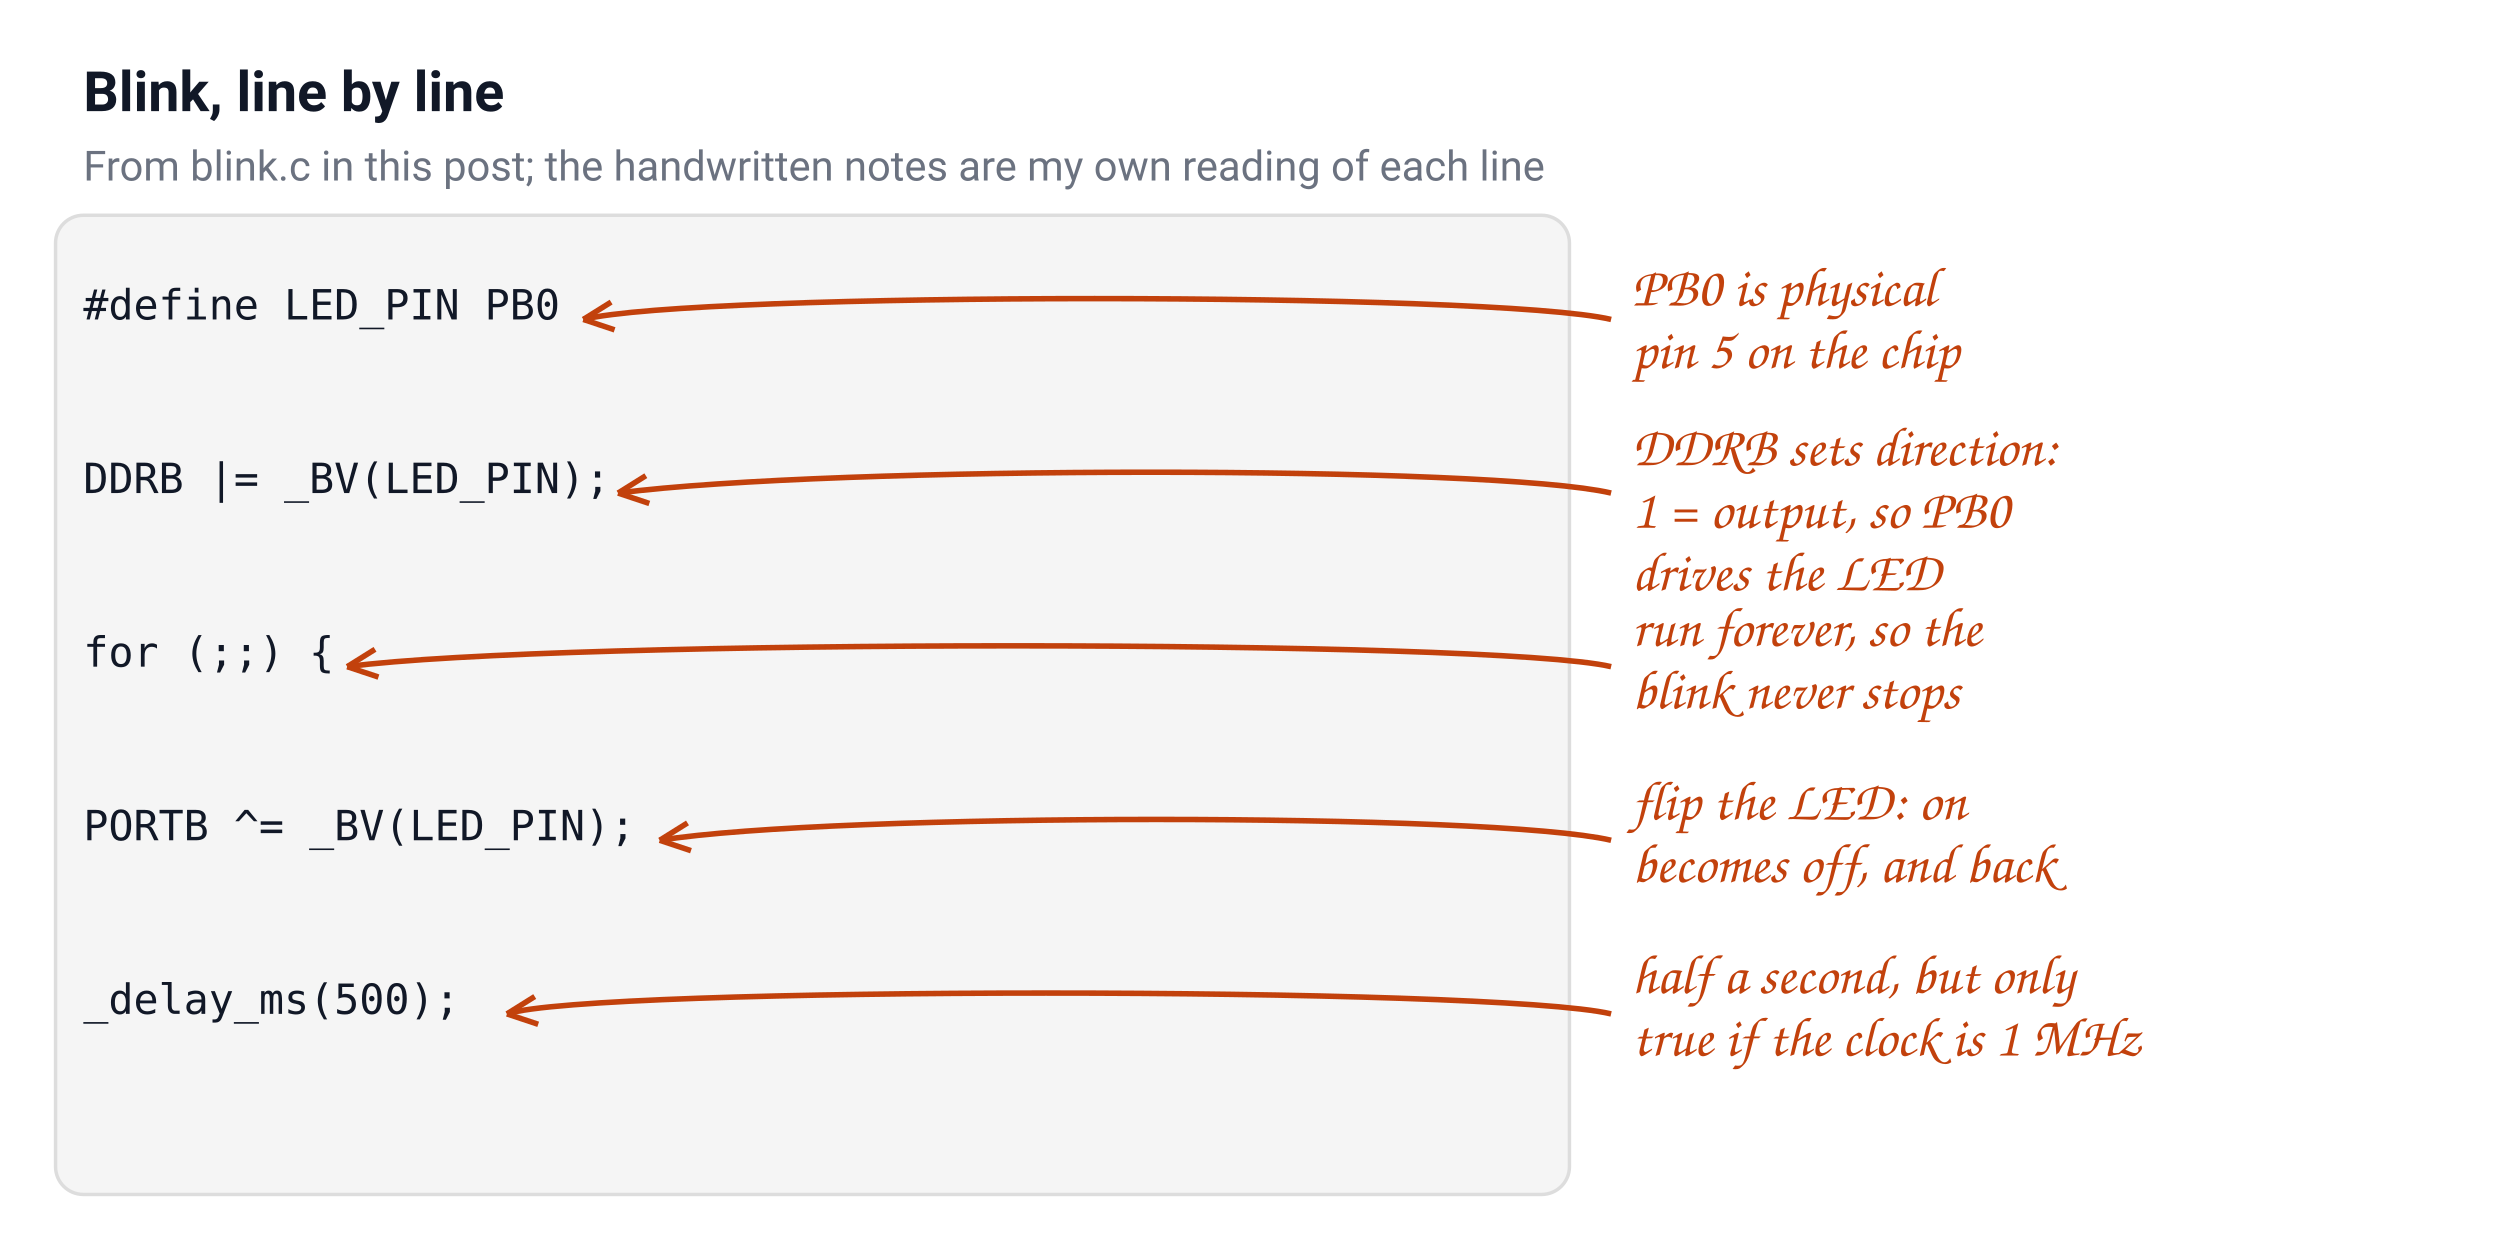
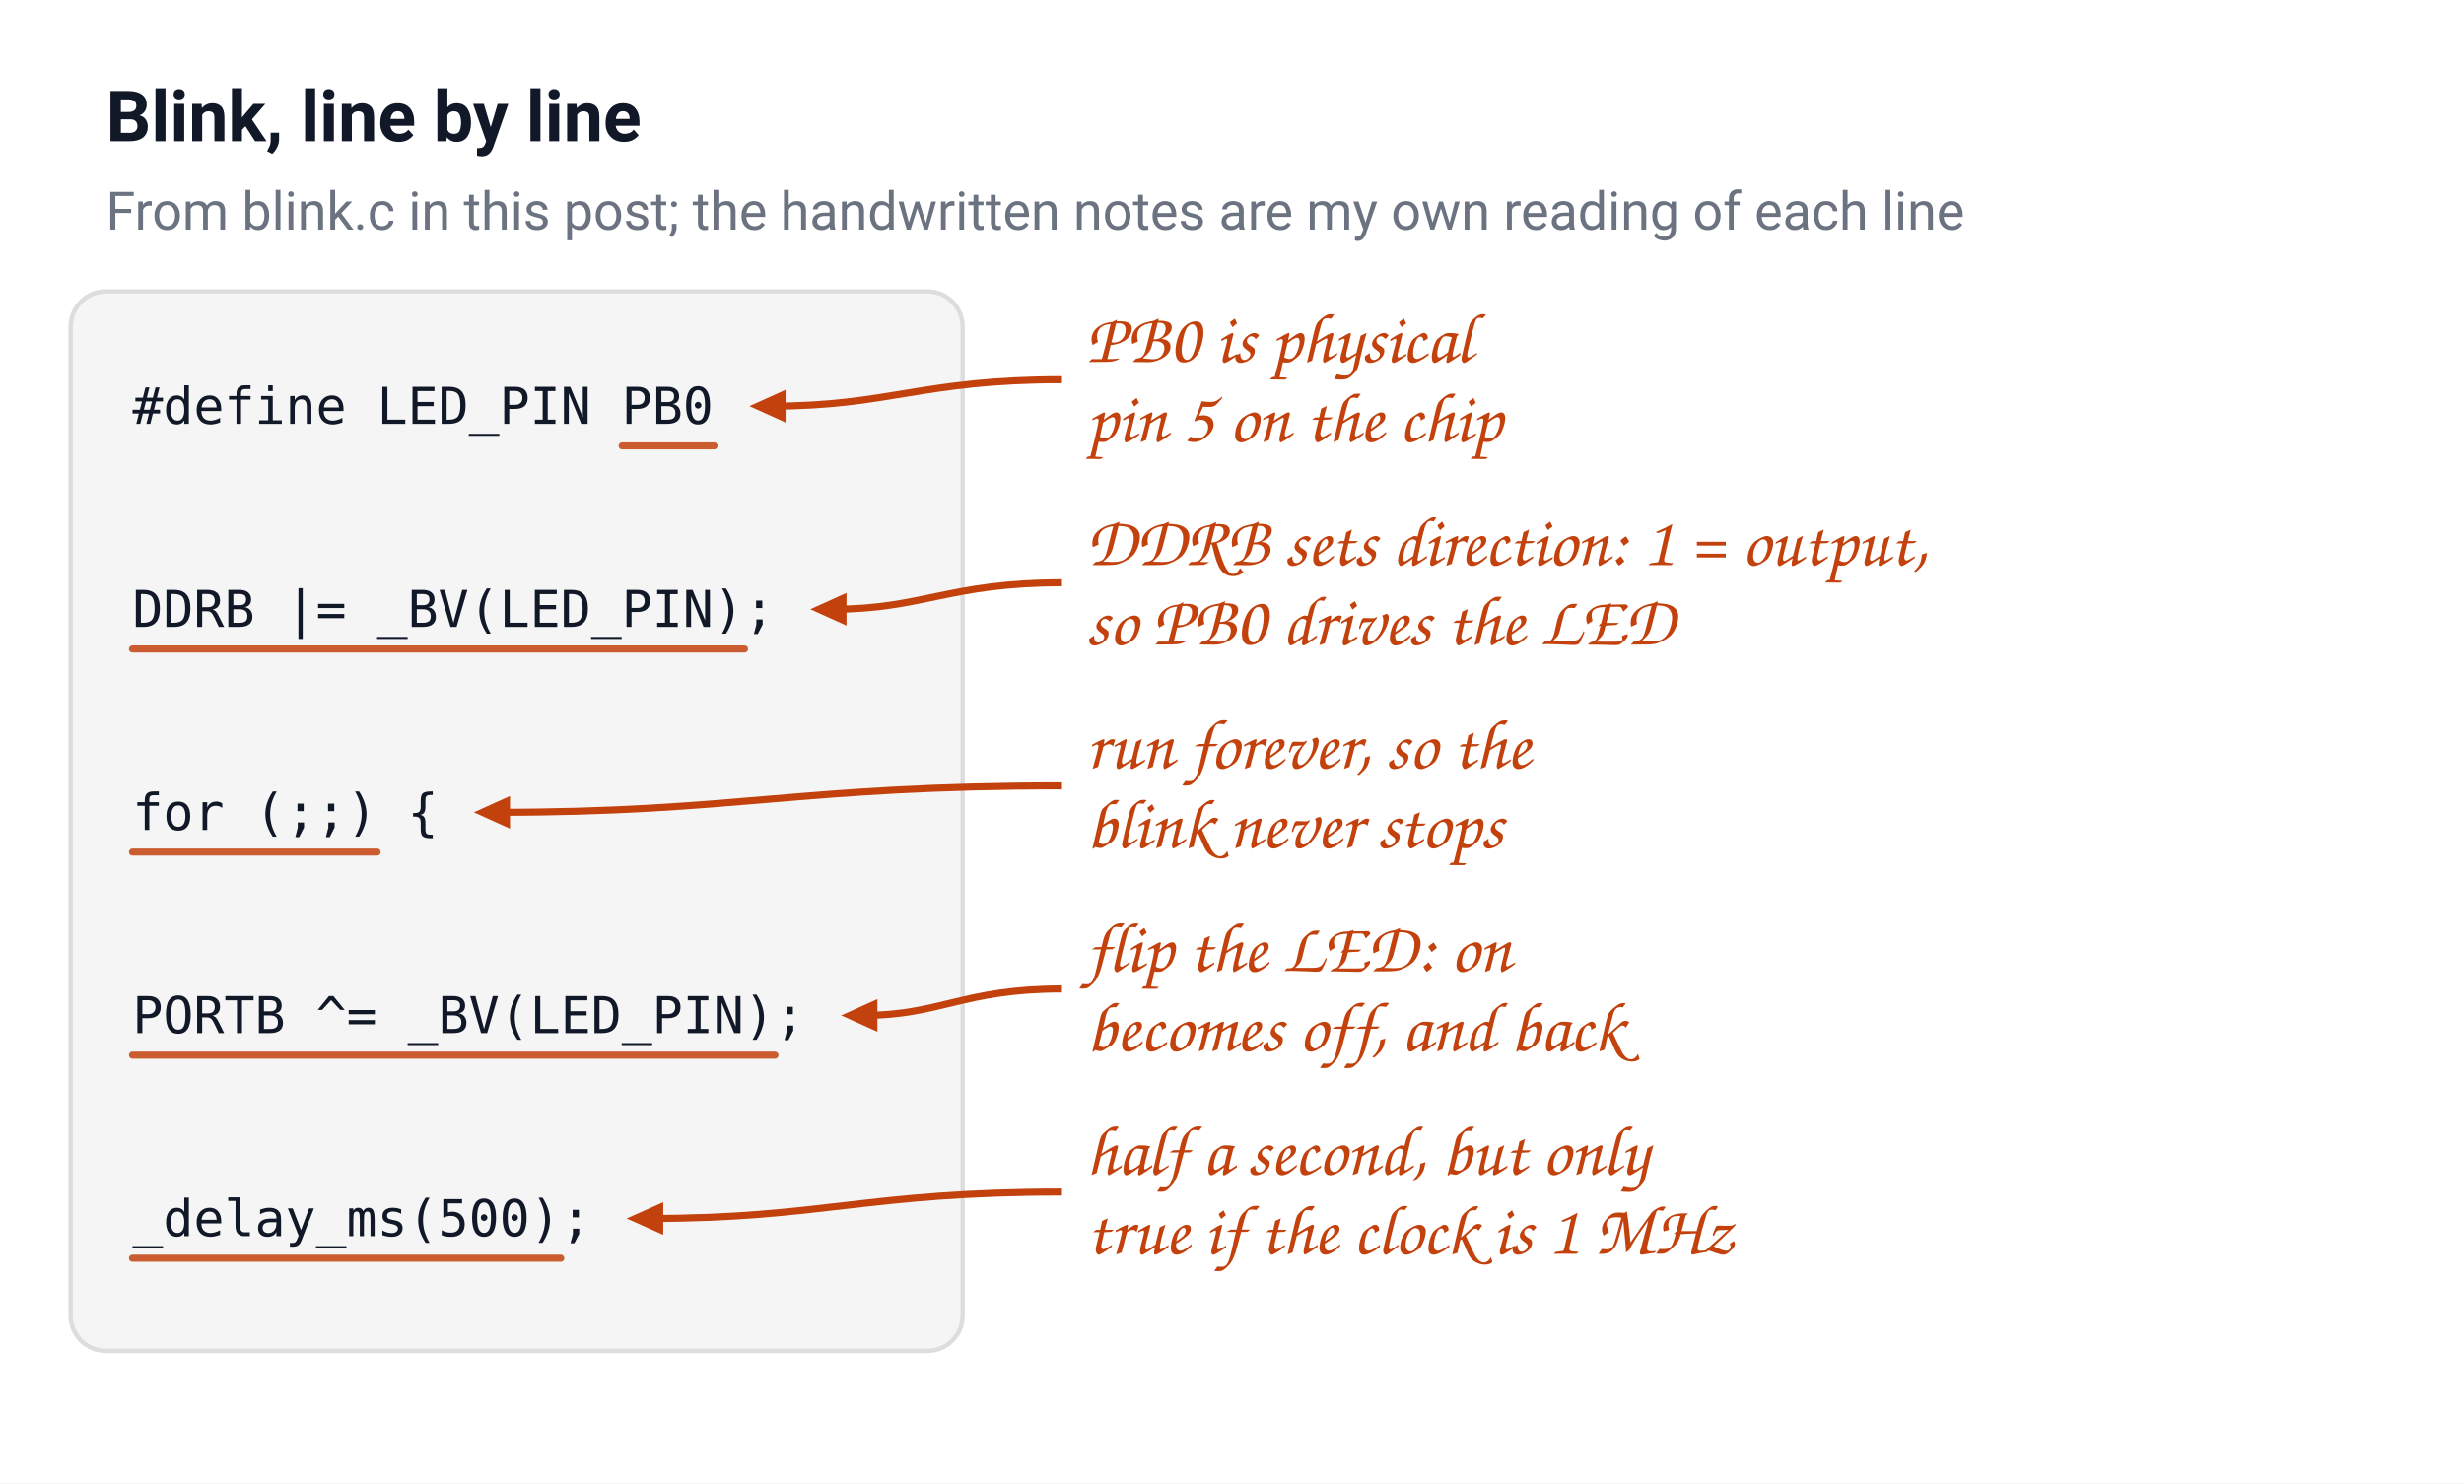
- <svg xmlns="http://www.w3.org/2000/svg" viewBox="0 0 720 360" role="img" aria-label="The blink program line by line, with a handwritten note beside each line: PB0 is physical pin 5; DDRB sets PB0 as an output; for(;;) runs forever; PORTB XOR flips the LED on and off; delay of 500 ms is only true when the clock is 1 MHz." font-family="system-ui, -apple-system, 'Segoe UI', Roboto, sans-serif" style="max-width:100%;height:auto">
-   <rect width="720" height="360" fill="#ffffff" />
+ <svg xmlns="http://www.w3.org/2000/svg" viewBox="0 0 558 336" role="img" font-family="system-ui, -apple-system, 'Segoe UI', Roboto, sans-serif" style="max-width:100%;height:auto" aria-label="The blink program line by line, with a handwritten note beside each line: PB0 is physical pin 5; DDRB sets PB0 as an output; for(;;) runs forever; PORTB XOR flips the LED on and off; delay of 500 ms is only true when the clock is 1 MHz.">
+   <rect width="558" height="336" fill="#ffffff" />
  <text x="24" y="32" font-size="16" font-weight="600" fill="#111827">Blink, line by line</text>
  <text x="24" y="52" font-size="12" fill="#6b7280">From blink.c in this post; the handwritten notes are my own reading of each line</text>
-   <rect x="16" y="62" width="436" height="282" rx="8" fill="#f5f5f5" stroke="#ddd" />
-   <text x="24" y="92" font-size="12" fill="#111827" font-family="ui-monospace, Menlo, Consolas, monospace" xml:space="preserve">#define LED_PIN PB0</text>
-   <text x="470" y="88" font-size="16" fill="#c2410c" font-family="'Bradley Hand', 'Chalkboard SE', 'Segoe Print', 'Comic Sans MS', cursive">PB0 is physical</text>
-   <text x="470" y="106" font-size="16" fill="#c2410c" font-family="'Bradley Hand', 'Chalkboard SE', 'Segoe Print', 'Comic Sans MS', cursive">pin 5 on the chip</text>
-   <path d="M464 92 C 430 84, 200 84, 168 92" fill="none" stroke="#c2410c" stroke-width="1.6" />
-   <path d="M168 92 l8 -5 M168 92 l9 3" stroke="#c2410c" stroke-width="1.6" fill="none" />
-   <text x="24" y="142" font-size="12" fill="#111827" font-family="ui-monospace, Menlo, Consolas, monospace" xml:space="preserve">DDRB |= _BV(LED_PIN);</text>
-   <text x="470" y="134" font-size="16" fill="#c2410c" font-family="'Bradley Hand', 'Chalkboard SE', 'Segoe Print', 'Comic Sans MS', cursive">DDRB sets direction:</text>
-   <text x="470" y="152" font-size="16" fill="#c2410c" font-family="'Bradley Hand', 'Chalkboard SE', 'Segoe Print', 'Comic Sans MS', cursive">1 = output, so PB0</text>
-   <text x="470" y="170" font-size="16" fill="#c2410c" font-family="'Bradley Hand', 'Chalkboard SE', 'Segoe Print', 'Comic Sans MS', cursive">drives the LED</text>
-   <path d="M464 142 C 430 134, 240 134, 178 142" fill="none" stroke="#c2410c" stroke-width="1.6" />
-   <path d="M178 142 l8 -5 M178 142 l9 3" stroke="#c2410c" stroke-width="1.6" fill="none" />
-   <text x="24" y="192" font-size="12" fill="#111827" font-family="ui-monospace, Menlo, Consolas, monospace" xml:space="preserve">for (;;) {</text>
-   <text x="470" y="186" font-size="16" fill="#c2410c" font-family="'Bradley Hand', 'Chalkboard SE', 'Segoe Print', 'Comic Sans MS', cursive">run forever, so the</text>
-   <text x="470" y="204" font-size="16" fill="#c2410c" font-family="'Bradley Hand', 'Chalkboard SE', 'Segoe Print', 'Comic Sans MS', cursive">blink never stops</text>
-   <path d="M464 192 C 430 184, 160 184, 100 192" fill="none" stroke="#c2410c" stroke-width="1.6" />
-   <path d="M100 192 l8 -5 M100 192 l9 3" stroke="#c2410c" stroke-width="1.6" fill="none" />
-   <text x="24" y="242" font-size="12" fill="#111827" font-family="ui-monospace, Menlo, Consolas, monospace" xml:space="preserve">PORTB ^= _BV(LED_PIN);</text>
-   <text x="470" y="236" font-size="16" fill="#c2410c" font-family="'Bradley Hand', 'Chalkboard SE', 'Segoe Print', 'Comic Sans MS', cursive">flip the LED: on</text>
-   <text x="470" y="254" font-size="16" fill="#c2410c" font-family="'Bradley Hand', 'Chalkboard SE', 'Segoe Print', 'Comic Sans MS', cursive">becomes off, and back</text>
-   <path d="M464 242 C 430 234, 240 234, 190 242" fill="none" stroke="#c2410c" stroke-width="1.6" />
-   <path d="M190 242 l8 -5 M190 242 l9 3" stroke="#c2410c" stroke-width="1.6" fill="none" />
-   <text x="24" y="292" font-size="12" fill="#111827" font-family="ui-monospace, Menlo, Consolas, monospace" xml:space="preserve">_delay_ms(500);</text>
-   <text x="470" y="286" font-size="16" fill="#c2410c" font-family="'Bradley Hand', 'Chalkboard SE', 'Segoe Print', 'Comic Sans MS', cursive">half a second, but only</text>
-   <text x="470" y="304" font-size="16" fill="#c2410c" font-family="'Bradley Hand', 'Chalkboard SE', 'Segoe Print', 'Comic Sans MS', cursive">true if the clock is 1 MHz</text>
-   <path d="M464 292 C 430 284, 170 284, 146 292" fill="none" stroke="#c2410c" stroke-width="1.6" />
-   <path d="M146 292 l8 -5 M146 292 l9 3" stroke="#c2410c" stroke-width="1.6" fill="none" />
+   <rect x="16" y="66" width="202" height="240" rx="8" fill="#f5f5f5" stroke="#ddd" />
+   <text x="30" y="96" font-size="11.5" fill="#111827" font-family="ui-monospace, Menlo, Consolas, monospace" xml:space="preserve">#define LED_PIN PB0</text>
+   <text x="30" y="142" font-size="11.5" fill="#111827" font-family="ui-monospace, Menlo, Consolas, monospace" xml:space="preserve">DDRB |= _BV(LED_PIN);</text>
+   <text x="30" y="188" font-size="11.5" fill="#111827" font-family="ui-monospace, Menlo, Consolas, monospace" xml:space="preserve">for (;;) {</text>
+   <text x="30" y="234" font-size="11.5" fill="#111827" font-family="ui-monospace, Menlo, Consolas, monospace" xml:space="preserve">PORTB ^= _BV(LED_PIN);</text>
+   <text x="30" y="280" font-size="11.5" fill="#111827" font-family="ui-monospace, Menlo, Consolas, monospace" xml:space="preserve">_delay_ms(500);</text>
+   <path d="M140.9 101 L161.7 101" stroke="#c2410c" stroke-width="1.6" stroke-linecap="round" opacity="0.85" />
+   <text x="246" y="82" font-size="16" fill="#c2410c" font-family="'Bradley Hand', 'Chalkboard SE', 'Segoe Print', 'Comic Sans MS', cursive">PB0 is physical</text>
+   <text x="246" y="100" font-size="16" fill="#c2410c" font-family="'Bradley Hand', 'Chalkboard SE', 'Segoe Print', 'Comic Sans MS', cursive">pin 5 on the chip</text>
+   <path d="M240.5 86.0 C 208.6 86.0, 201.5 92.0, 174.7 92.0" fill="none" stroke="#c2410c" stroke-width="1.6" />
+   <path d="M169.7 92.0 L177.9 88.3 L177.9 95.7 Z" fill="#c2410c" />
+   <path d="M30.0 147 L168.6 147" stroke="#c2410c" stroke-width="1.6" stroke-linecap="round" opacity="0.85" />
+   <text x="246" y="128" font-size="16" fill="#c2410c" font-family="'Bradley Hand', 'Chalkboard SE', 'Segoe Print', 'Comic Sans MS', cursive">DDRB sets direction: 1 = output,</text>
+   <text x="246" y="146" font-size="16" fill="#c2410c" font-family="'Bradley Hand', 'Chalkboard SE', 'Segoe Print', 'Comic Sans MS', cursive">so PB0 drives the LED</text>
+   <path d="M240.5 132.0 C 214.8 132.0, 209.1 138.0, 188.5 138.0" fill="none" stroke="#c2410c" stroke-width="1.6" />
+   <path d="M183.5 138.0 L191.7 134.3 L191.7 141.7 Z" fill="#c2410c" />
+   <path d="M30.0 193 L85.4 193" stroke="#c2410c" stroke-width="1.6" stroke-linecap="round" opacity="0.85" />
+   <text x="246" y="174" font-size="16" fill="#c2410c" font-family="'Bradley Hand', 'Chalkboard SE', 'Segoe Print', 'Comic Sans MS', cursive">run forever, so the</text>
+   <text x="246" y="192" font-size="16" fill="#c2410c" font-family="'Bradley Hand', 'Chalkboard SE', 'Segoe Print', 'Comic Sans MS', cursive">blink never stops</text>
+   <path d="M240.5 178.0 C 180.5 178.0, 167.2 184.0, 112.3 184.0" fill="none" stroke="#c2410c" stroke-width="1.6" />
+   <path d="M107.3 184.0 L115.5 180.3 L115.5 187.7 Z" fill="#c2410c" />
+   <path d="M30.0 239 L175.5 239" stroke="#c2410c" stroke-width="1.6" stroke-linecap="round" opacity="0.85" />
+   <text x="246" y="220" font-size="16" fill="#c2410c" font-family="'Bradley Hand', 'Chalkboard SE', 'Segoe Print', 'Comic Sans MS', cursive">flip the LED: on</text>
+   <text x="246" y="238" font-size="16" fill="#c2410c" font-family="'Bradley Hand', 'Chalkboard SE', 'Segoe Print', 'Comic Sans MS', cursive">becomes off, and back</text>
+   <path d="M240.5 224.0 C 218.0 224.0, 213.0 230.0, 195.5 230.0" fill="none" stroke="#c2410c" stroke-width="1.6" />
+   <path d="M190.5 230.0 L198.7 226.3 L198.7 233.7 Z" fill="#c2410c" />
+   <path d="M30.0 285 L127.0 285" stroke="#c2410c" stroke-width="1.6" stroke-linecap="round" opacity="0.85" />
+   <text x="246" y="266" font-size="16" fill="#c2410c" font-family="'Bradley Hand', 'Chalkboard SE', 'Segoe Print', 'Comic Sans MS', cursive">half a second, but only</text>
+   <text x="246" y="284" font-size="16" fill="#c2410c" font-family="'Bradley Hand', 'Chalkboard SE', 'Segoe Print', 'Comic Sans MS', cursive">true if the clock is 1 MHz</text>
+   <path d="M240.5 270.0 C 196.1 270.0, 186.3 276.0, 146.9 276.0" fill="none" stroke="#c2410c" stroke-width="1.6" />
+   <path d="M141.9 276.0 L150.2 272.3 L150.2 279.7 Z" fill="#c2410c" />
</svg>
